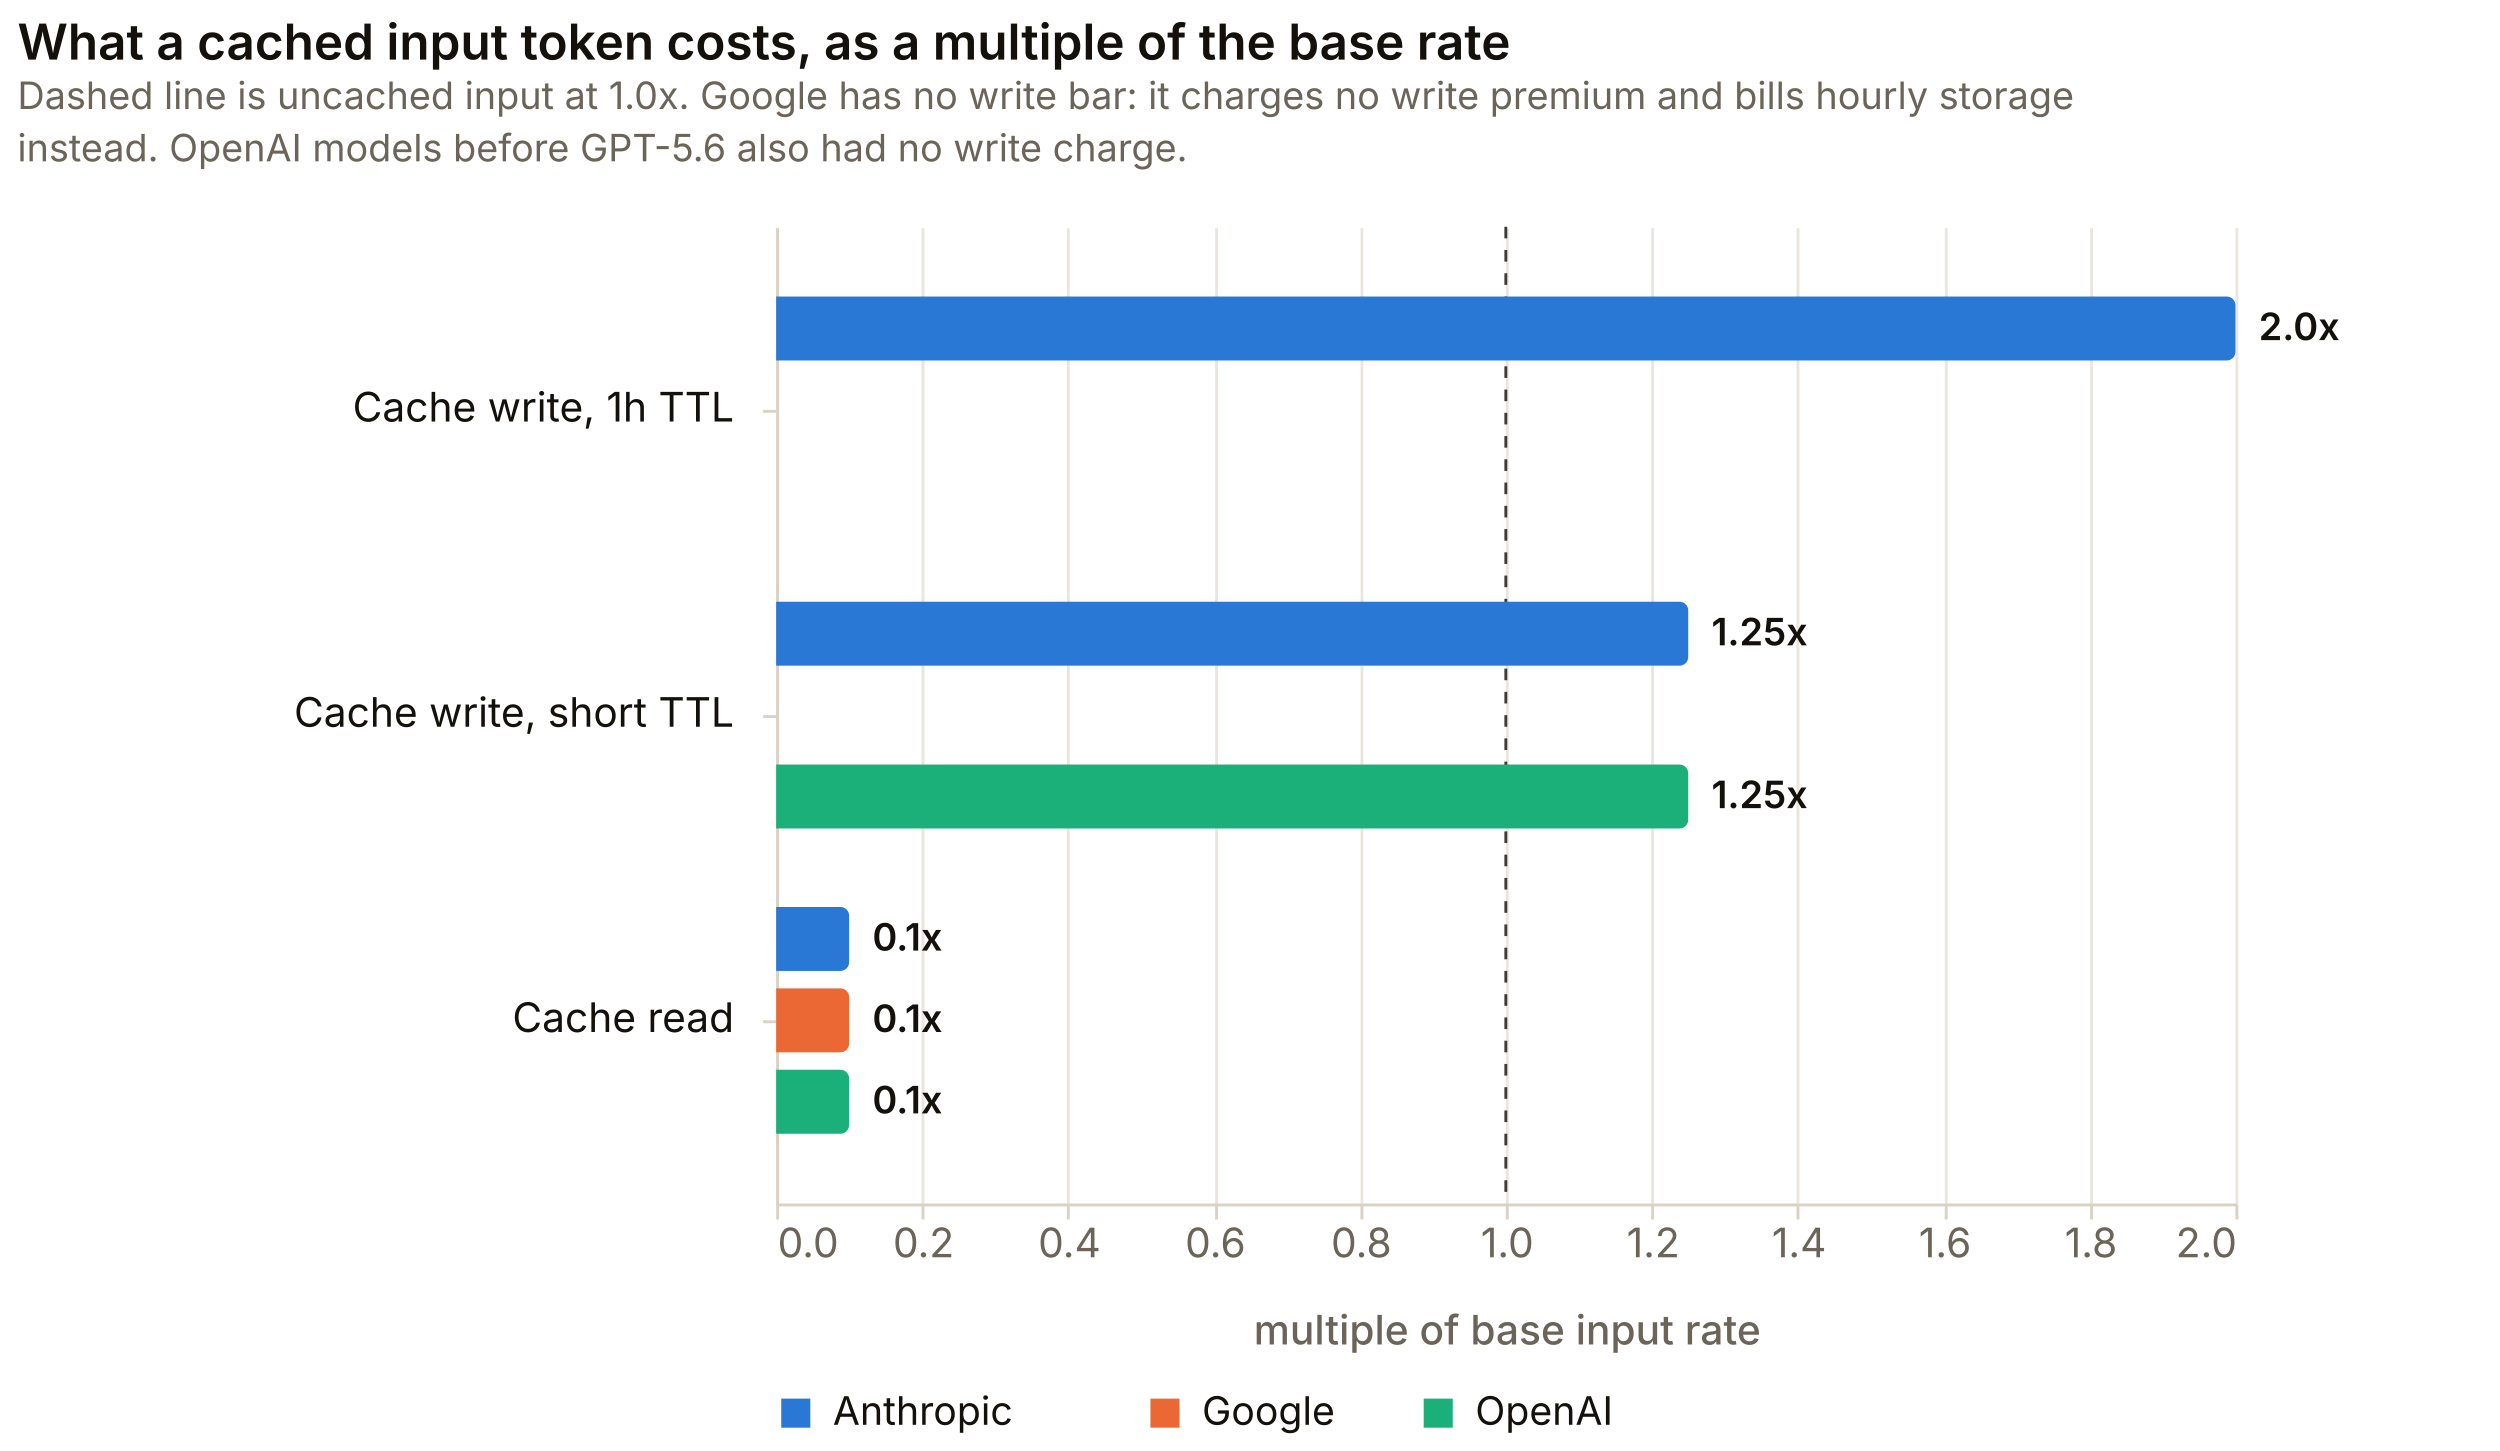
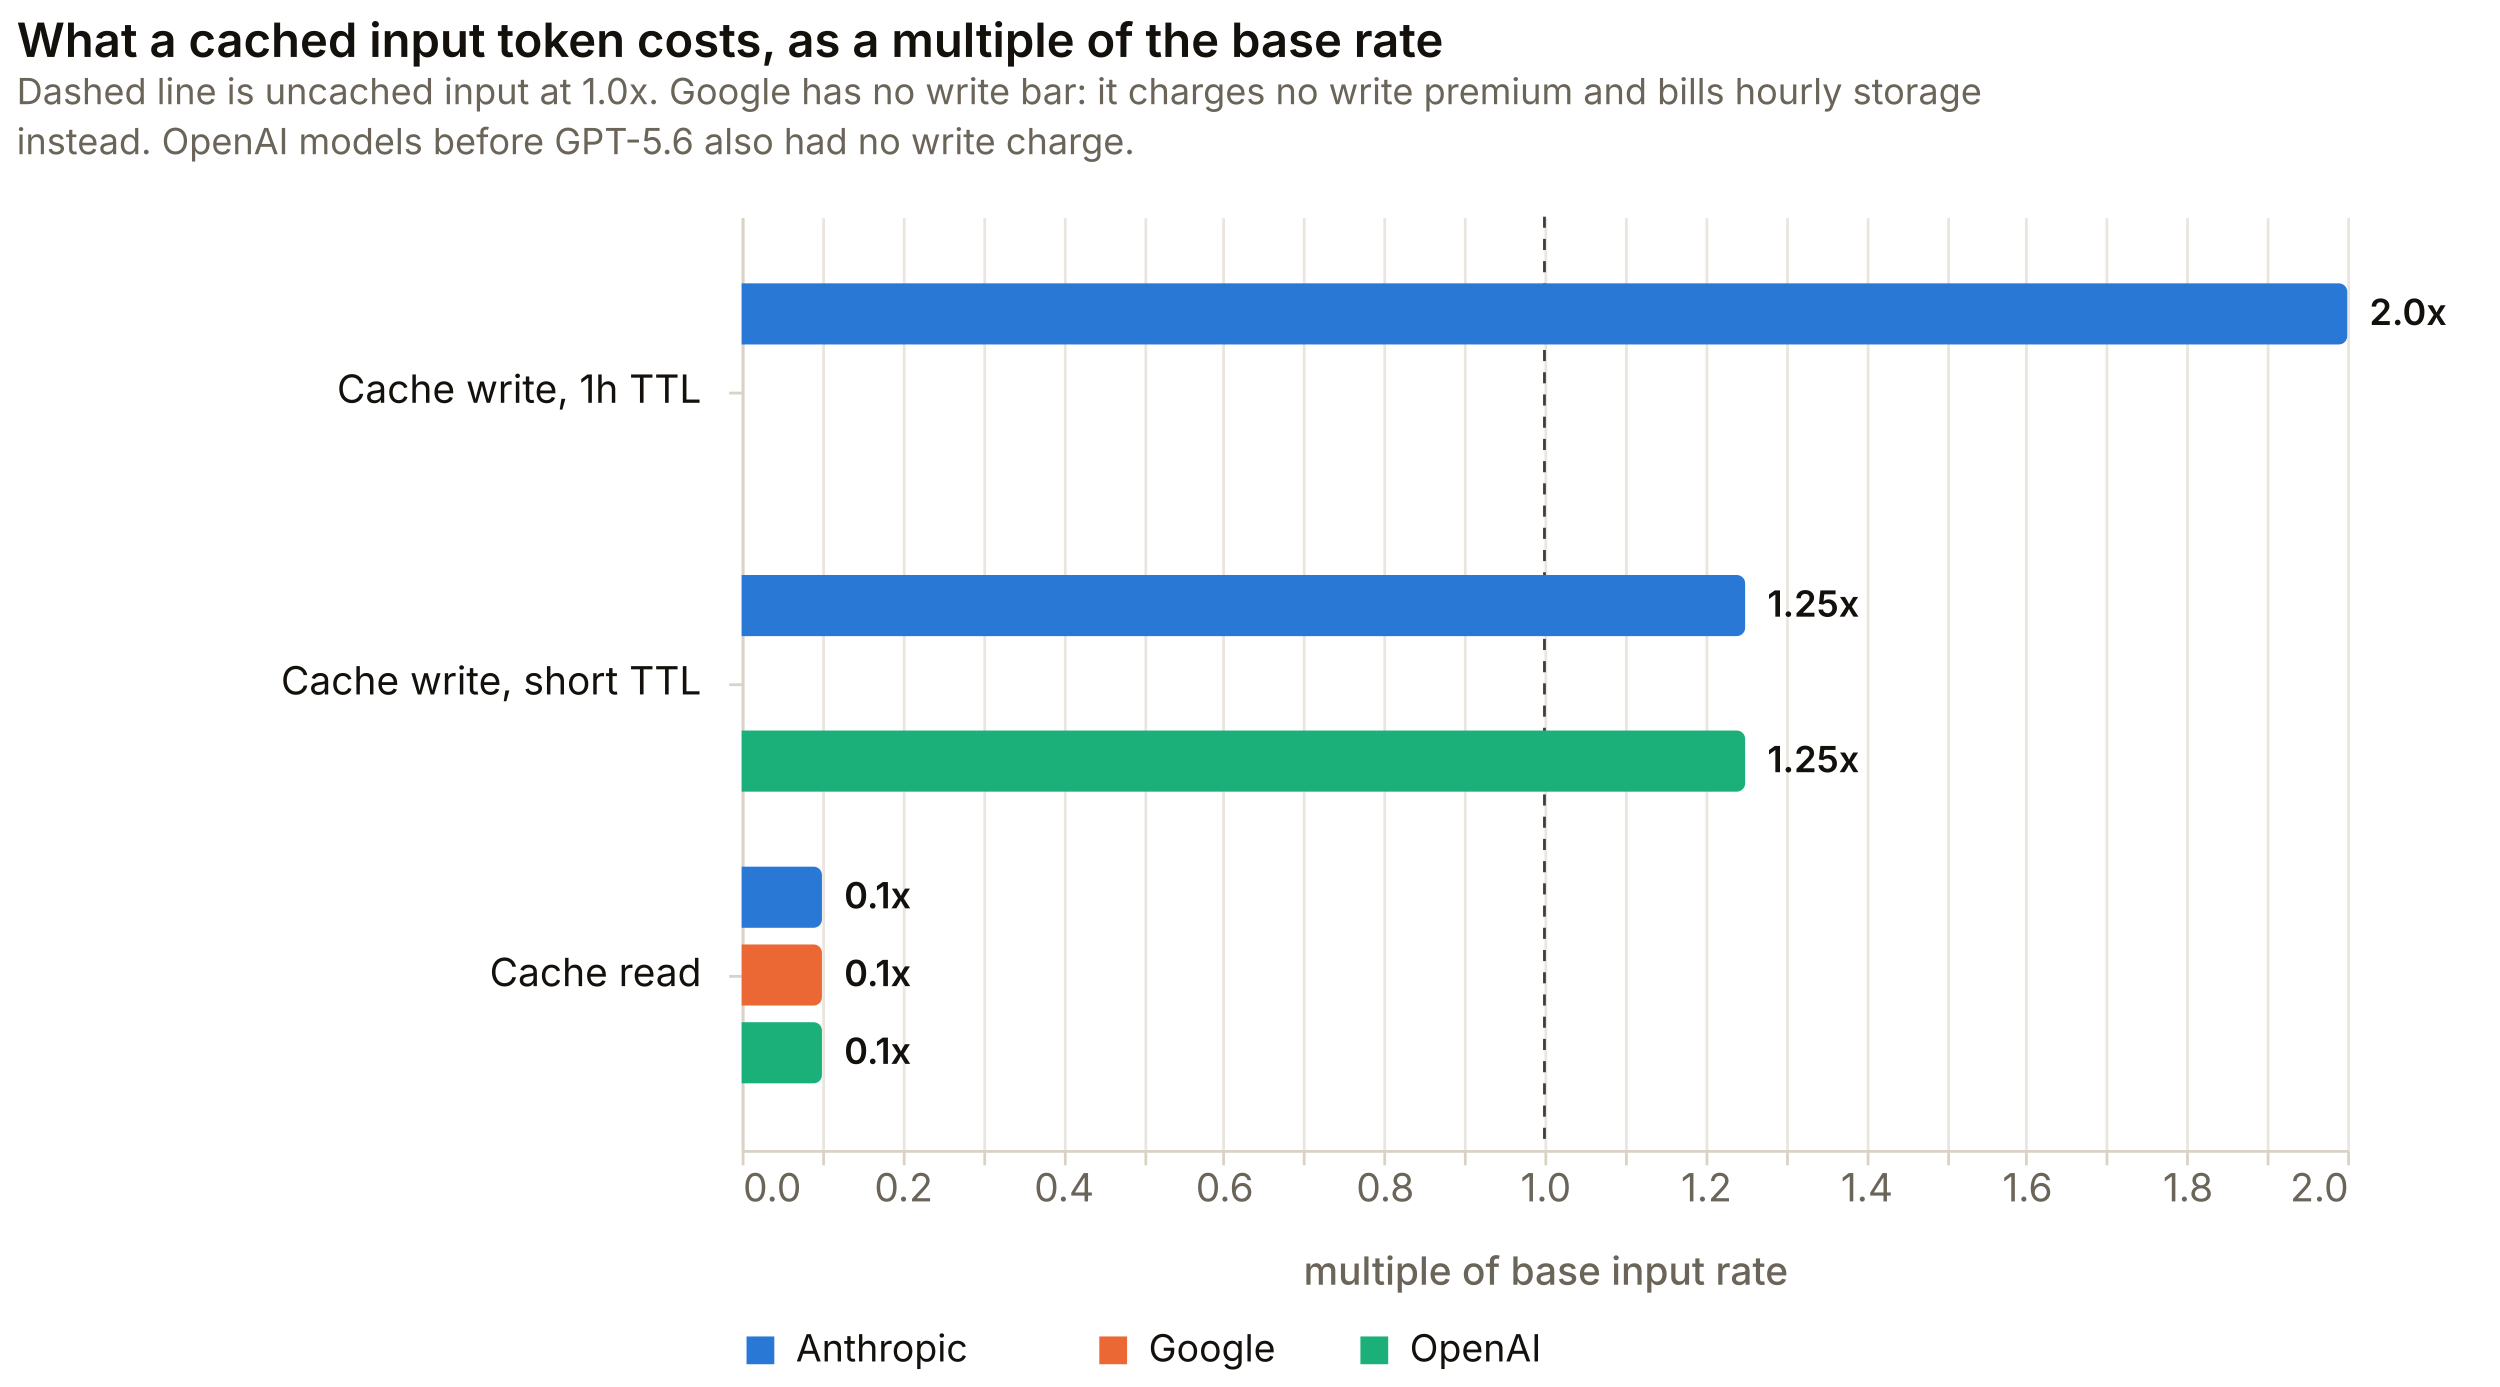
- <svg xmlns="http://www.w3.org/2000/svg" version="1.1" class="marks" width="860" height="499" viewBox="0 0 860 499">
+ <svg xmlns="http://www.w3.org/2000/svg" version="1.1" class="marks" width="900" height="499" viewBox="0 0 900 499">
  <g fill="none" stroke-miterlimit="4" transform="translate(267,78)">
    <g class="mark-group role-frame root" role="graphics-object" aria-roledescription="group mark container">
      <g transform="translate(0,0)">
-         <path class="background" aria-hidden="true" d="M0,0h502v336h-502Z" />
+         <path class="background" aria-hidden="true" d="M0,0h578v336h-578Z" />
        <g>
          <g class="mark-group role-axis" aria-hidden="true">
            <g transform="translate(0.5,336.5)">
              <path class="background" aria-hidden="true" d="M0,0h0v0h0Z" pointer-events="none" />
              <g>
                <g class="mark-rule role-axis-grid" pointer-events="none">
                  <line transform="translate(0,0)" x2="0" y2="-336" stroke="#d9d2c5" stroke-opacity="0.55" stroke-width="1" opacity="1" />
-                   <line transform="translate(50,0)" x2="0" y2="-336" stroke="#d9d2c5" stroke-opacity="0.55" stroke-width="1" opacity="1" />
-                   <line transform="translate(100,0)" x2="0" y2="-336" stroke="#d9d2c5" stroke-opacity="0.55" stroke-width="1" opacity="1" />
-                   <line transform="translate(151,0)" x2="0" y2="-336" stroke="#d9d2c5" stroke-opacity="0.55" stroke-width="1" opacity="1" />
-                   <line transform="translate(201,0)" x2="0" y2="-336" stroke="#d9d2c5" stroke-opacity="0.55" stroke-width="1" opacity="1" />
-                   <line transform="translate(251,0)" x2="0" y2="-336" stroke="#d9d2c5" stroke-opacity="0.55" stroke-width="1" opacity="1" />
-                   <line transform="translate(301,0)" x2="0" y2="-336" stroke="#d9d2c5" stroke-opacity="0.55" stroke-width="1" opacity="1" />
-                   <line transform="translate(351,0)" x2="0" y2="-336" stroke="#d9d2c5" stroke-opacity="0.55" stroke-width="1" opacity="1" />
-                   <line transform="translate(402,0)" x2="0" y2="-336" stroke="#d9d2c5" stroke-opacity="0.55" stroke-width="1" opacity="1" />
-                   <line transform="translate(452,0)" x2="0" y2="-336" stroke="#d9d2c5" stroke-opacity="0.55" stroke-width="1" opacity="1" />
-                   <line transform="translate(502,0)" x2="0" y2="-336" stroke="#d9d2c5" stroke-opacity="0.55" stroke-width="1" opacity="1" />
+                   <line transform="translate(29,0)" x2="0" y2="-336" stroke="#d9d2c5" stroke-opacity="0.55" stroke-width="1" opacity="1" />
+                   <line transform="translate(58,0)" x2="0" y2="-336" stroke="#d9d2c5" stroke-opacity="0.55" stroke-width="1" opacity="1" />
+                   <line transform="translate(87,0)" x2="0" y2="-336" stroke="#d9d2c5" stroke-opacity="0.55" stroke-width="1" opacity="1" />
+                   <line transform="translate(116,0)" x2="0" y2="-336" stroke="#d9d2c5" stroke-opacity="0.55" stroke-width="1" opacity="1" />
+                   <line transform="translate(145,0)" x2="0" y2="-336" stroke="#d9d2c5" stroke-opacity="0.55" stroke-width="1" opacity="1" />
+                   <line transform="translate(173,0)" x2="0" y2="-336" stroke="#d9d2c5" stroke-opacity="0.55" stroke-width="1" opacity="1" />
+                   <line transform="translate(202,0)" x2="0" y2="-336" stroke="#d9d2c5" stroke-opacity="0.55" stroke-width="1" opacity="1" />
+                   <line transform="translate(231,0)" x2="0" y2="-336" stroke="#d9d2c5" stroke-opacity="0.55" stroke-width="1" opacity="1" />
+                   <line transform="translate(260,0)" x2="0" y2="-336" stroke="#d9d2c5" stroke-opacity="0.55" stroke-width="1" opacity="1" />
+                   <line transform="translate(289,0)" x2="0" y2="-336" stroke="#d9d2c5" stroke-opacity="0.55" stroke-width="1" opacity="1" />
+                   <line transform="translate(318,0)" x2="0" y2="-336" stroke="#d9d2c5" stroke-opacity="0.55" stroke-width="1" opacity="1" />
+                   <line transform="translate(347,0)" x2="0" y2="-336" stroke="#d9d2c5" stroke-opacity="0.55" stroke-width="1" opacity="1" />
+                   <line transform="translate(376,0)" x2="0" y2="-336" stroke="#d9d2c5" stroke-opacity="0.55" stroke-width="1" opacity="1" />
+                   <line transform="translate(405,0)" x2="0" y2="-336" stroke="#d9d2c5" stroke-opacity="0.55" stroke-width="1" opacity="1" />
+                   <line transform="translate(434,0)" x2="0" y2="-336" stroke="#d9d2c5" stroke-opacity="0.55" stroke-width="1" opacity="1" />
+                   <line transform="translate(462,0)" x2="0" y2="-336" stroke="#d9d2c5" stroke-opacity="0.55" stroke-width="1" opacity="1" />
+                   <line transform="translate(491,0)" x2="0" y2="-336" stroke="#d9d2c5" stroke-opacity="0.55" stroke-width="1" opacity="1" />
+                   <line transform="translate(520,0)" x2="0" y2="-336" stroke="#d9d2c5" stroke-opacity="0.55" stroke-width="1" opacity="1" />
+                   <line transform="translate(549,0)" x2="0" y2="-336" stroke="#d9d2c5" stroke-opacity="0.55" stroke-width="1" opacity="1" />
+                   <line transform="translate(578,0)" x2="0" y2="-336" stroke="#d9d2c5" stroke-opacity="0.55" stroke-width="1" opacity="1" />
                </g>
              </g>
              <path class="foreground" aria-hidden="true" d="" pointer-events="none" display="none" />
            </g>
          </g>
          <g class="mark-group role-axis" role="graphics-symbol" aria-roledescription="axis" aria-label="X-axis titled 'multiple of base input rate' for a linear scale with values from 0.0 to 2.0">
            <g transform="translate(0.5,336.5)">
              <path class="background" aria-hidden="true" d="M0,0h0v0h0Z" pointer-events="none" />
              <g>
                <g class="mark-rule role-axis-tick" pointer-events="none">
                  <line transform="translate(0,0)" x2="0" y2="5" stroke="#d9d2c5" stroke-width="1" opacity="1" />
-                   <line transform="translate(50,0)" x2="0" y2="5" stroke="#d9d2c5" stroke-width="1" opacity="1" />
-                   <line transform="translate(100,0)" x2="0" y2="5" stroke="#d9d2c5" stroke-width="1" opacity="1" />
-                   <line transform="translate(151,0)" x2="0" y2="5" stroke="#d9d2c5" stroke-width="1" opacity="1" />
-                   <line transform="translate(201,0)" x2="0" y2="5" stroke="#d9d2c5" stroke-width="1" opacity="1" />
-                   <line transform="translate(251,0)" x2="0" y2="5" stroke="#d9d2c5" stroke-width="1" opacity="1" />
-                   <line transform="translate(301,0)" x2="0" y2="5" stroke="#d9d2c5" stroke-width="1" opacity="1" />
-                   <line transform="translate(351,0)" x2="0" y2="5" stroke="#d9d2c5" stroke-width="1" opacity="1" />
-                   <line transform="translate(402,0)" x2="0" y2="5" stroke="#d9d2c5" stroke-width="1" opacity="1" />
-                   <line transform="translate(452,0)" x2="0" y2="5" stroke="#d9d2c5" stroke-width="1" opacity="1" />
-                   <line transform="translate(502,0)" x2="0" y2="5" stroke="#d9d2c5" stroke-width="1" opacity="1" />
+                   <line transform="translate(29,0)" x2="0" y2="5" stroke="#d9d2c5" stroke-width="1" opacity="1" />
+                   <line transform="translate(58,0)" x2="0" y2="5" stroke="#d9d2c5" stroke-width="1" opacity="1" />
+                   <line transform="translate(87,0)" x2="0" y2="5" stroke="#d9d2c5" stroke-width="1" opacity="1" />
+                   <line transform="translate(116,0)" x2="0" y2="5" stroke="#d9d2c5" stroke-width="1" opacity="1" />
+                   <line transform="translate(145,0)" x2="0" y2="5" stroke="#d9d2c5" stroke-width="1" opacity="1" />
+                   <line transform="translate(173,0)" x2="0" y2="5" stroke="#d9d2c5" stroke-width="1" opacity="1" />
+                   <line transform="translate(202,0)" x2="0" y2="5" stroke="#d9d2c5" stroke-width="1" opacity="1" />
+                   <line transform="translate(231,0)" x2="0" y2="5" stroke="#d9d2c5" stroke-width="1" opacity="1" />
+                   <line transform="translate(260,0)" x2="0" y2="5" stroke="#d9d2c5" stroke-width="1" opacity="1" />
+                   <line transform="translate(289,0)" x2="0" y2="5" stroke="#d9d2c5" stroke-width="1" opacity="1" />
+                   <line transform="translate(318,0)" x2="0" y2="5" stroke="#d9d2c5" stroke-width="1" opacity="1" />
+                   <line transform="translate(347,0)" x2="0" y2="5" stroke="#d9d2c5" stroke-width="1" opacity="1" />
+                   <line transform="translate(376,0)" x2="0" y2="5" stroke="#d9d2c5" stroke-width="1" opacity="1" />
+                   <line transform="translate(405,0)" x2="0" y2="5" stroke="#d9d2c5" stroke-width="1" opacity="1" />
+                   <line transform="translate(434,0)" x2="0" y2="5" stroke="#d9d2c5" stroke-width="1" opacity="1" />
+                   <line transform="translate(462,0)" x2="0" y2="5" stroke="#d9d2c5" stroke-width="1" opacity="1" />
+                   <line transform="translate(491,0)" x2="0" y2="5" stroke="#d9d2c5" stroke-width="1" opacity="1" />
+                   <line transform="translate(520,0)" x2="0" y2="5" stroke="#d9d2c5" stroke-width="1" opacity="1" />
+                   <line transform="translate(549,0)" x2="0" y2="5" stroke="#d9d2c5" stroke-width="1" opacity="1" />
+                   <line transform="translate(578,0)" x2="0" y2="5" stroke="#d9d2c5" stroke-width="1" opacity="1" />
                </g>
                <g class="mark-text role-axis-label" pointer-events="none">
                  <text text-anchor="start" transform="translate(0,18)" font-family="ui-sans-serif, system-ui, -apple-system, 'Segoe UI', Inter, Helvetica, Arial, sans-serif" font-size="14px" fill="#6b6459" opacity="1">0.0</text>
-                   <text text-anchor="middle" transform="translate(50.2,18)" font-family="ui-sans-serif, system-ui, -apple-system, 'Segoe UI', Inter, Helvetica, Arial, sans-serif" font-size="14px" fill="#6b6459" opacity="1">0.2</text>
-                   <text text-anchor="middle" transform="translate(100.4,18)" font-family="ui-sans-serif, system-ui, -apple-system, 'Segoe UI', Inter, Helvetica, Arial, sans-serif" font-size="14px" fill="#6b6459" opacity="1">0.4</text>
-                   <text text-anchor="middle" transform="translate(150.6,18)" font-family="ui-sans-serif, system-ui, -apple-system, 'Segoe UI', Inter, Helvetica, Arial, sans-serif" font-size="14px" fill="#6b6459" opacity="1">0.6</text>
-                   <text text-anchor="middle" transform="translate(200.8,18)" font-family="ui-sans-serif, system-ui, -apple-system, 'Segoe UI', Inter, Helvetica, Arial, sans-serif" font-size="14px" fill="#6b6459" opacity="1">0.8</text>
-                   <text text-anchor="middle" transform="translate(251,18)" font-family="ui-sans-serif, system-ui, -apple-system, 'Segoe UI', Inter, Helvetica, Arial, sans-serif" font-size="14px" fill="#6b6459" opacity="1">1.0</text>
-                   <text text-anchor="middle" transform="translate(301.2,18)" font-family="ui-sans-serif, system-ui, -apple-system, 'Segoe UI', Inter, Helvetica, Arial, sans-serif" font-size="14px" fill="#6b6459" opacity="1">1.2</text>
-                   <text text-anchor="middle" transform="translate(351.4,18)" font-family="ui-sans-serif, system-ui, -apple-system, 'Segoe UI', Inter, Helvetica, Arial, sans-serif" font-size="14px" fill="#6b6459" opacity="1">1.4</text>
-                   <text text-anchor="middle" transform="translate(401.6,18)" font-family="ui-sans-serif, system-ui, -apple-system, 'Segoe UI', Inter, Helvetica, Arial, sans-serif" font-size="14px" fill="#6b6459" opacity="1">1.6</text>
-                   <text text-anchor="middle" transform="translate(451.8,18)" font-family="ui-sans-serif, system-ui, -apple-system, 'Segoe UI', Inter, Helvetica, Arial, sans-serif" font-size="14px" fill="#6b6459" opacity="1">1.8</text>
-                   <text text-anchor="end" transform="translate(502,18)" font-family="ui-sans-serif, system-ui, -apple-system, 'Segoe UI', Inter, Helvetica, Arial, sans-serif" font-size="14px" fill="#6b6459" opacity="1">2.0</text>
+                   <text text-anchor="middle" transform="translate(28.9,18)" font-family="ui-sans-serif, system-ui, -apple-system, 'Segoe UI', Inter, Helvetica, Arial, sans-serif" font-size="14px" fill="#6b6459" opacity="0">0.1</text>
+                   <text text-anchor="middle" transform="translate(57.8,18)" font-family="ui-sans-serif, system-ui, -apple-system, 'Segoe UI', Inter, Helvetica, Arial, sans-serif" font-size="14px" fill="#6b6459" opacity="1">0.2</text>
+                   <text text-anchor="middle" transform="translate(86.7,18)" font-family="ui-sans-serif, system-ui, -apple-system, 'Segoe UI', Inter, Helvetica, Arial, sans-serif" font-size="14px" fill="#6b6459" opacity="0">0.3</text>
+                   <text text-anchor="middle" transform="translate(115.6,18)" font-family="ui-sans-serif, system-ui, -apple-system, 'Segoe UI', Inter, Helvetica, Arial, sans-serif" font-size="14px" fill="#6b6459" opacity="1">0.4</text>
+                   <text text-anchor="middle" transform="translate(144.5,18)" font-family="ui-sans-serif, system-ui, -apple-system, 'Segoe UI', Inter, Helvetica, Arial, sans-serif" font-size="14px" fill="#6b6459" opacity="0">0.5</text>
+                   <text text-anchor="middle" transform="translate(173.4,18)" font-family="ui-sans-serif, system-ui, -apple-system, 'Segoe UI', Inter, Helvetica, Arial, sans-serif" font-size="14px" fill="#6b6459" opacity="1">0.6</text>
+                   <text text-anchor="middle" transform="translate(202.3,18)" font-family="ui-sans-serif, system-ui, -apple-system, 'Segoe UI', Inter, Helvetica, Arial, sans-serif" font-size="14px" fill="#6b6459" opacity="0">0.7</text>
+                   <text text-anchor="middle" transform="translate(231.2,18)" font-family="ui-sans-serif, system-ui, -apple-system, 'Segoe UI', Inter, Helvetica, Arial, sans-serif" font-size="14px" fill="#6b6459" opacity="1">0.8</text>
+                   <text text-anchor="middle" transform="translate(260.1,18)" font-family="ui-sans-serif, system-ui, -apple-system, 'Segoe UI', Inter, Helvetica, Arial, sans-serif" font-size="14px" fill="#6b6459" opacity="0">0.9</text>
+                   <text text-anchor="middle" transform="translate(289,18)" font-family="ui-sans-serif, system-ui, -apple-system, 'Segoe UI', Inter, Helvetica, Arial, sans-serif" font-size="14px" fill="#6b6459" opacity="1">1.0</text>
+                   <text text-anchor="middle" transform="translate(317.9,18)" font-family="ui-sans-serif, system-ui, -apple-system, 'Segoe UI', Inter, Helvetica, Arial, sans-serif" font-size="14px" fill="#6b6459" opacity="0">1.1</text>
+                   <text text-anchor="middle" transform="translate(346.8,18)" font-family="ui-sans-serif, system-ui, -apple-system, 'Segoe UI', Inter, Helvetica, Arial, sans-serif" font-size="14px" fill="#6b6459" opacity="1">1.2</text>
+                   <text text-anchor="middle" transform="translate(375.7,18)" font-family="ui-sans-serif, system-ui, -apple-system, 'Segoe UI', Inter, Helvetica, Arial, sans-serif" font-size="14px" fill="#6b6459" opacity="0">1.3</text>
+                   <text text-anchor="middle" transform="translate(404.6,18)" font-family="ui-sans-serif, system-ui, -apple-system, 'Segoe UI', Inter, Helvetica, Arial, sans-serif" font-size="14px" fill="#6b6459" opacity="1">1.4</text>
+                   <text text-anchor="middle" transform="translate(433.5,18)" font-family="ui-sans-serif, system-ui, -apple-system, 'Segoe UI', Inter, Helvetica, Arial, sans-serif" font-size="14px" fill="#6b6459" opacity="0">1.5</text>
+                   <text text-anchor="middle" transform="translate(462.4,18)" font-family="ui-sans-serif, system-ui, -apple-system, 'Segoe UI', Inter, Helvetica, Arial, sans-serif" font-size="14px" fill="#6b6459" opacity="1">1.6</text>
+                   <text text-anchor="middle" transform="translate(491.3,18)" font-family="ui-sans-serif, system-ui, -apple-system, 'Segoe UI', Inter, Helvetica, Arial, sans-serif" font-size="14px" fill="#6b6459" opacity="0">1.7</text>
+                   <text text-anchor="middle" transform="translate(520.2,18)" font-family="ui-sans-serif, system-ui, -apple-system, 'Segoe UI', Inter, Helvetica, Arial, sans-serif" font-size="14px" fill="#6b6459" opacity="1">1.8</text>
+                   <text text-anchor="middle" transform="translate(549.1,18)" font-family="ui-sans-serif, system-ui, -apple-system, 'Segoe UI', Inter, Helvetica, Arial, sans-serif" font-size="14px" fill="#6b6459" opacity="0">1.9</text>
+                   <text text-anchor="end" transform="translate(578,18)" font-family="ui-sans-serif, system-ui, -apple-system, 'Segoe UI', Inter, Helvetica, Arial, sans-serif" font-size="14px" fill="#6b6459" opacity="1">2.0</text>
                </g>
                <g class="mark-rule role-axis-domain" pointer-events="none">
-                   <line transform="translate(0,0)" x2="502" y2="0" stroke="#d9d2c5" stroke-width="1" opacity="1" />
+                   <line transform="translate(0,0)" x2="578" y2="0" stroke="#d9d2c5" stroke-width="1" opacity="1" />
                </g>
                <g class="mark-text role-axis-title" pointer-events="none">
-                   <text text-anchor="middle" transform="translate(251,48)" font-family="ui-sans-serif, system-ui, -apple-system, 'Segoe UI', Inter, Helvetica, Arial, sans-serif" font-size="14px" font-weight="500" fill="#6b6459" opacity="1">multiple of base input rate</text>
+                   <text text-anchor="middle" transform="translate(289,48)" font-family="ui-sans-serif, system-ui, -apple-system, 'Segoe UI', Inter, Helvetica, Arial, sans-serif" font-size="14px" font-weight="500" fill="#6b6459" opacity="1">multiple of base input rate</text>
                </g>
              </g>
              <path class="foreground" aria-hidden="true" d="" pointer-events="none" display="none" />
            </g>
          </g>
          <g class="mark-group role-axis" role="graphics-symbol" aria-roledescription="axis" aria-label="Y-axis for a discrete scale with 3 values: Cache write, 1h TTL, Cache write, short TTL, Cache read">
            <g transform="translate(0.5,0.5)">
              <path class="background" aria-hidden="true" d="M0,0h0v0h0Z" pointer-events="none" />
              <g>
                <g class="mark-rule role-axis-tick" pointer-events="none">
                  <line transform="translate(0,63)" x2="-5" y2="0" stroke="#d9d2c5" stroke-width="1" opacity="1" />
                  <line transform="translate(0,168)" x2="-5" y2="0" stroke="#d9d2c5" stroke-width="1" opacity="1" />
                  <line transform="translate(0,273)" x2="-5" y2="0" stroke="#d9d2c5" stroke-width="1" opacity="1" />
                </g>
                <g class="mark-text role-axis-label" pointer-events="none">
                  <text text-anchor="end" transform="translate(-15,66.5)" font-family="ui-sans-serif, system-ui, -apple-system, 'Segoe UI', Inter, Helvetica, Arial, sans-serif" font-size="14px" fill="#14110d" opacity="1">Cache write, 1h TTL</text>
                  <text text-anchor="end" transform="translate(-15,171.5)" font-family="ui-sans-serif, system-ui, -apple-system, 'Segoe UI', Inter, Helvetica, Arial, sans-serif" font-size="14px" fill="#14110d" opacity="1">Cache write, short TTL</text>
                  <text text-anchor="end" transform="translate(-15,276.5)" font-family="ui-sans-serif, system-ui, -apple-system, 'Segoe UI', Inter, Helvetica, Arial, sans-serif" font-size="14px" fill="#14110d" opacity="1">Cache read</text>
                </g>
                <g class="mark-rule role-axis-domain" pointer-events="none">
                  <line transform="translate(0,0)" x2="0" y2="336" stroke="#d9d2c5" stroke-width="1" opacity="1" />
                </g>
              </g>
              <path class="foreground" aria-hidden="true" d="" pointer-events="none" display="none" />
            </g>
          </g>
          <g class="mark-rule role-mark layer_0_marks" role="graphics-object" aria-roledescription="rule mark container">
-             <line aria-label="multiple of base input rate: 1" role="graphics-symbol" aria-roledescription="rule mark" transform="translate(251,0)" x2="0" y2="336" stroke="black" stroke-dasharray="4,4" opacity="0.75" />
+             <line aria-label="multiple of base input rate: 1" role="graphics-symbol" aria-roledescription="rule mark" transform="translate(289,0)" x2="0" y2="336" stroke="black" stroke-dasharray="4,4" opacity="0.75" />
          </g>
          <g class="mark-group role-scope" role="graphics-object" aria-roledescription="group mark container">
            <g transform="translate(0,24)">
-               <path class="background" aria-hidden="true" d="M0,0L499,0C500.656,0,502,1.344,502,3L502,19C502,20.656,500.656,22,499,22L0,22C0,22,0,22,0,22L0,0C0,0,0,0,0,0Z" />
+               <path class="background" aria-hidden="true" d="M0,0L575,0C576.656,0,578,1.344,578,3L578,19C578,20.656,576.656,22,575,22L0,22C0,22,0,22,0,22L0,0C0,0,0,0,0,0Z" />
              <g clip-path="url(#clip69)">
                <g class="mark-group role-scope" role="graphics-object" aria-roledescription="group mark container">
                  <g transform="translate(0,0)">
                    <path class="background" aria-hidden="true" d="M0,0h0v22h0Z" />
                    <g>
                      <g class="mark-rect role-mark layer_1_marks" role="graphics-object" aria-roledescription="rect mark container">
-                         <path aria-label="multiple of base input rate: 2; tier: Cache write, 1h TTL; provider: Anthropic" role="graphics-symbol" aria-roledescription="bar" d="M0,0h502v22h-502Z" fill="#2a78d6" />
+                         <path aria-label="multiple of base input rate: 2; tier: Cache write, 1h TTL; provider: Anthropic" role="graphics-symbol" aria-roledescription="bar" d="M0,0h578v22h-578Z" fill="#2a78d6" />
                      </g>
                    </g>
                    <path class="foreground" aria-hidden="true" d="" display="none" />
                  </g>
                </g>
              </g>
              <path class="foreground" aria-hidden="true" d="" display="none" />
            </g>
            <g transform="translate(0,129)">
-               <path class="background" aria-hidden="true" d="M0,0L310.75,0C312.406,0,313.75,1.344,313.75,3L313.75,19C313.75,20.656,312.406,22,310.75,22L0,22C0,22,0,22,0,22L0,0C0,0,0,0,0,0Z" />
+               <path class="background" aria-hidden="true" d="M0,0L358.25,0C359.906,0,361.25,1.344,361.25,3L361.25,19C361.25,20.656,359.906,22,358.25,22L0,22C0,22,0,22,0,22L0,0C0,0,0,0,0,0Z" />
              <g clip-path="url(#clip70)">
                <g class="mark-group role-scope" role="graphics-object" aria-roledescription="group mark container">
                  <g transform="translate(0,0)">
                    <path class="background" aria-hidden="true" d="M0,0h0v22h0Z" />
                    <g>
                      <g class="mark-rect role-mark layer_1_marks" role="graphics-object" aria-roledescription="rect mark container">
-                         <path aria-label="multiple of base input rate: 1.25; tier: Cache write, short TTL; provider: Anthropic" role="graphics-symbol" aria-roledescription="bar" d="M0,0h313.75v22h-313.75Z" fill="#2a78d6" />
+                         <path aria-label="multiple of base input rate: 1.25; tier: Cache write, short TTL; provider: Anthropic" role="graphics-symbol" aria-roledescription="bar" d="M0,0h361.25v22h-361.25Z" fill="#2a78d6" />
                      </g>
                    </g>
                    <path class="foreground" aria-hidden="true" d="" display="none" />
                  </g>
                </g>
              </g>
              <path class="foreground" aria-hidden="true" d="" display="none" />
            </g>
            <g transform="translate(0,185)">
-               <path class="background" aria-hidden="true" d="M0,0L310.75,0C312.406,0,313.75,1.344,313.75,3L313.75,19C313.75,20.656,312.406,22,310.75,22L0,22C0,22,0,22,0,22L0,0C0,0,0,0,0,0Z" />
+               <path class="background" aria-hidden="true" d="M0,0L358.25,0C359.906,0,361.25,1.344,361.25,3L361.25,19C361.25,20.656,359.906,22,358.25,22L0,22C0,22,0,22,0,22L0,0C0,0,0,0,0,0Z" />
              <g clip-path="url(#clip71)">
                <g class="mark-group role-scope" role="graphics-object" aria-roledescription="group mark container">
                  <g transform="translate(0,0)">
                    <path class="background" aria-hidden="true" d="M0,0h0v22h0Z" />
                    <g>
                      <g class="mark-rect role-mark layer_1_marks" role="graphics-object" aria-roledescription="rect mark container">
-                         <path aria-label="multiple of base input rate: 1.25; tier: Cache write, short TTL; provider: OpenAI" role="graphics-symbol" aria-roledescription="bar" d="M0,0h313.75v22h-313.75Z" fill="#1baf7a" />
+                         <path aria-label="multiple of base input rate: 1.25; tier: Cache write, short TTL; provider: OpenAI" role="graphics-symbol" aria-roledescription="bar" d="M0,0h361.25v22h-361.25Z" fill="#1baf7a" />
                      </g>
                    </g>
                    <path class="foreground" aria-hidden="true" d="" display="none" />
                  </g>
                </g>
              </g>
              <path class="foreground" aria-hidden="true" d="" display="none" />
            </g>
            <g transform="translate(0,234)">
-               <path class="background" aria-hidden="true" d="M0,0L22.1,0C23.756,0,25.1,1.344,25.1,3L25.1,19C25.1,20.656,23.756,22,22.1,22L0,22C0,22,0,22,0,22L0,0C0,0,0,0,0,0Z" />
+               <path class="background" aria-hidden="true" d="M0,0L25.9,0C27.556,0,28.9,1.344,28.9,3L28.9,19C28.9,20.656,27.556,22,25.9,22L0,22C0,22,0,22,0,22L0,0C0,0,0,0,0,0Z" />
              <g clip-path="url(#clip72)">
                <g class="mark-group role-scope" role="graphics-object" aria-roledescription="group mark container">
                  <g transform="translate(0,0)">
                    <path class="background" aria-hidden="true" d="M0,0h0v22h0Z" />
                    <g>
                      <g class="mark-rect role-mark layer_1_marks" role="graphics-object" aria-roledescription="rect mark container">
-                         <path aria-label="multiple of base input rate: 0.1; tier: Cache read; provider: Anthropic" role="graphics-symbol" aria-roledescription="bar" d="M0,0h25.1v22h-25.1Z" fill="#2a78d6" />
+                         <path aria-label="multiple of base input rate: 0.1; tier: Cache read; provider: Anthropic" role="graphics-symbol" aria-roledescription="bar" d="M0,0h28.9v22h-28.9Z" fill="#2a78d6" />
                      </g>
                    </g>
                    <path class="foreground" aria-hidden="true" d="" display="none" />
                  </g>
                </g>
              </g>
              <path class="foreground" aria-hidden="true" d="" display="none" />
            </g>
            <g transform="translate(0,290)">
-               <path class="background" aria-hidden="true" d="M0,0L22.1,0C23.756,0,25.1,1.344,25.1,3L25.1,19C25.1,20.656,23.756,22,22.1,22L0,22C0,22,0,22,0,22L0,0C0,0,0,0,0,0Z" />
+               <path class="background" aria-hidden="true" d="M0,0L25.9,0C27.556,0,28.9,1.344,28.9,3L28.9,19C28.9,20.656,27.556,22,25.9,22L0,22C0,22,0,22,0,22L0,0C0,0,0,0,0,0Z" />
              <g clip-path="url(#clip73)">
                <g class="mark-group role-scope" role="graphics-object" aria-roledescription="group mark container">
                  <g transform="translate(0,0)">
                    <path class="background" aria-hidden="true" d="M0,0h0v22h0Z" />
                    <g>
                      <g class="mark-rect role-mark layer_1_marks" role="graphics-object" aria-roledescription="rect mark container">
-                         <path aria-label="multiple of base input rate: 0.1; tier: Cache read; provider: OpenAI" role="graphics-symbol" aria-roledescription="bar" d="M0,0h25.1v22h-25.1Z" fill="#1baf7a" />
+                         <path aria-label="multiple of base input rate: 0.1; tier: Cache read; provider: OpenAI" role="graphics-symbol" aria-roledescription="bar" d="M0,0h28.9v22h-28.9Z" fill="#1baf7a" />
                      </g>
                    </g>
                    <path class="foreground" aria-hidden="true" d="" display="none" />
                  </g>
                </g>
              </g>
              <path class="foreground" aria-hidden="true" d="" display="none" />
            </g>
            <g transform="translate(0,262)">
-               <path class="background" aria-hidden="true" d="M0,0L22.1,0C23.756,0,25.1,1.344,25.1,3L25.1,19C25.1,20.656,23.756,22,22.1,22L0,22C0,22,0,22,0,22L0,0C0,0,0,0,0,0Z" />
+               <path class="background" aria-hidden="true" d="M0,0L25.9,0C27.556,0,28.9,1.344,28.9,3L28.9,19C28.9,20.656,27.556,22,25.9,22L0,22C0,22,0,22,0,22L0,0C0,0,0,0,0,0Z" />
              <g clip-path="url(#clip74)">
                <g class="mark-group role-scope" role="graphics-object" aria-roledescription="group mark container">
                  <g transform="translate(0,0)">
                    <path class="background" aria-hidden="true" d="M0,0h0v22h0Z" />
                    <g>
                      <g class="mark-rect role-mark layer_1_marks" role="graphics-object" aria-roledescription="rect mark container">
-                         <path aria-label="multiple of base input rate: 0.1; tier: Cache read; provider: Google" role="graphics-symbol" aria-roledescription="bar" d="M0,0h25.1v22h-25.1Z" fill="#eb6834" />
+                         <path aria-label="multiple of base input rate: 0.1; tier: Cache read; provider: Google" role="graphics-symbol" aria-roledescription="bar" d="M0,0h28.9v22h-28.9Z" fill="#eb6834" />
                      </g>
                    </g>
                    <path class="foreground" aria-hidden="true" d="" display="none" />
                  </g>
                </g>
              </g>
              <path class="foreground" aria-hidden="true" d="" display="none" />
            </g>
          </g>
          <g class="mark-text role-mark layer_2_marks" role="graphics-object" aria-roledescription="text mark container">
-             <text aria-label="multiple of base input rate: 2; tier: Cache write, 1h TTL; provider: Anthropic; d: 2.0x" role="graphics-symbol" aria-roledescription="text mark" text-anchor="start" transform="translate(510,39)" font-family="ui-sans-serif, system-ui, -apple-system, 'Segoe UI', Inter, Helvetica, Arial, sans-serif" font-size="13px" font-weight="600" fill="#14110d">2.0x</text>
-             <text aria-label="multiple of base input rate: 1.25; tier: Cache write, short TTL; provider: Anthropic; d: 1.25x" role="graphics-symbol" aria-roledescription="text mark" text-anchor="start" transform="translate(321.75,144)" font-family="ui-sans-serif, system-ui, -apple-system, 'Segoe UI', Inter, Helvetica, Arial, sans-serif" font-size="13px" font-weight="600" fill="#14110d">1.25x</text>
-             <text aria-label="multiple of base input rate: 1.25; tier: Cache write, short TTL; provider: OpenAI; d: 1.25x" role="graphics-symbol" aria-roledescription="text mark" text-anchor="start" transform="translate(321.75,200)" font-family="ui-sans-serif, system-ui, -apple-system, 'Segoe UI', Inter, Helvetica, Arial, sans-serif" font-size="13px" font-weight="600" fill="#14110d">1.25x</text>
-             <text aria-label="multiple of base input rate: 0.1; tier: Cache read; provider: Anthropic; d: 0.1x" role="graphics-symbol" aria-roledescription="text mark" text-anchor="start" transform="translate(33.1,249)" font-family="ui-sans-serif, system-ui, -apple-system, 'Segoe UI', Inter, Helvetica, Arial, sans-serif" font-size="13px" font-weight="600" fill="#14110d">0.1x</text>
-             <text aria-label="multiple of base input rate: 0.1; tier: Cache read; provider: OpenAI; d: 0.1x" role="graphics-symbol" aria-roledescription="text mark" text-anchor="start" transform="translate(33.1,305)" font-family="ui-sans-serif, system-ui, -apple-system, 'Segoe UI', Inter, Helvetica, Arial, sans-serif" font-size="13px" font-weight="600" fill="#14110d">0.1x</text>
-             <text aria-label="multiple of base input rate: 0.1; tier: Cache read; provider: Google; d: 0.1x" role="graphics-symbol" aria-roledescription="text mark" text-anchor="start" transform="translate(33.1,277)" font-family="ui-sans-serif, system-ui, -apple-system, 'Segoe UI', Inter, Helvetica, Arial, sans-serif" font-size="13px" font-weight="600" fill="#14110d">0.1x</text>
+             <text aria-label="multiple of base input rate: 2; tier: Cache write, 1h TTL; provider: Anthropic; d: 2.0x" role="graphics-symbol" aria-roledescription="text mark" text-anchor="start" transform="translate(586,39)" font-family="ui-sans-serif, system-ui, -apple-system, 'Segoe UI', Inter, Helvetica, Arial, sans-serif" font-size="13px" font-weight="600" fill="#14110d">2.0x</text>
+             <text aria-label="multiple of base input rate: 1.25; tier: Cache write, short TTL; provider: Anthropic; d: 1.25x" role="graphics-symbol" aria-roledescription="text mark" text-anchor="start" transform="translate(369.25,144)" font-family="ui-sans-serif, system-ui, -apple-system, 'Segoe UI', Inter, Helvetica, Arial, sans-serif" font-size="13px" font-weight="600" fill="#14110d">1.25x</text>
+             <text aria-label="multiple of base input rate: 1.25; tier: Cache write, short TTL; provider: OpenAI; d: 1.25x" role="graphics-symbol" aria-roledescription="text mark" text-anchor="start" transform="translate(369.25,200)" font-family="ui-sans-serif, system-ui, -apple-system, 'Segoe UI', Inter, Helvetica, Arial, sans-serif" font-size="13px" font-weight="600" fill="#14110d">1.25x</text>
+             <text aria-label="multiple of base input rate: 0.1; tier: Cache read; provider: Anthropic; d: 0.1x" role="graphics-symbol" aria-roledescription="text mark" text-anchor="start" transform="translate(36.9,249)" font-family="ui-sans-serif, system-ui, -apple-system, 'Segoe UI', Inter, Helvetica, Arial, sans-serif" font-size="13px" font-weight="600" fill="#14110d">0.1x</text>
+             <text aria-label="multiple of base input rate: 0.1; tier: Cache read; provider: OpenAI; d: 0.1x" role="graphics-symbol" aria-roledescription="text mark" text-anchor="start" transform="translate(36.9,305)" font-family="ui-sans-serif, system-ui, -apple-system, 'Segoe UI', Inter, Helvetica, Arial, sans-serif" font-size="13px" font-weight="600" fill="#14110d">0.1x</text>
+             <text aria-label="multiple of base input rate: 0.1; tier: Cache read; provider: Google; d: 0.1x" role="graphics-symbol" aria-roledescription="text mark" text-anchor="start" transform="translate(36.9,277)" font-family="ui-sans-serif, system-ui, -apple-system, 'Segoe UI', Inter, Helvetica, Arial, sans-serif" font-size="13px" font-weight="600" fill="#14110d">0.1x</text>
          </g>
          <g class="mark-group role-legend" role="graphics-symbol" aria-roledescription="legend" aria-label="Symbol legend for fill color with 3 values: Anthropic, Google, OpenAI">
            <g transform="translate(0,401)">
              <path class="background" aria-hidden="true" d="M0,0h305v14h-305Z" pointer-events="none" />
              <g>
                <g class="mark-group role-legend-entry">
                  <g transform="translate(0,0)">
                    <path class="background" aria-hidden="true" d="M0,0h0v0h0Z" pointer-events="none" />
                    <g>
                      <g class="mark-group role-scope" role="graphics-object" aria-roledescription="group mark container">
                        <g transform="translate(0,0.375)">
                          <path class="background" aria-hidden="true" d="M0,0h116.5v13.25h-116.5Z" pointer-events="none" opacity="1" />
                          <g>
                            <g class="mark-symbol role-legend-symbol" pointer-events="none">
                              <path transform="translate(6.75,6.75)" d="M-5,-5h10v10h-10Z" fill="#2a78d6" stroke-width="0" opacity="1" />
                            </g>
                            <g class="mark-text role-legend-label" pointer-events="none">
                              <text text-anchor="start" transform="translate(19.5,10.75)" font-family="ui-sans-serif, system-ui, -apple-system, 'Segoe UI', Inter, Helvetica, Arial, sans-serif" font-size="13.5px" fill="#14110d" opacity="1">Anthropic</text>
                            </g>
                          </g>
                          <path class="foreground" aria-hidden="true" d="" pointer-events="none" display="none" />
                        </g>
                        <g transform="translate(127,0.375)">
                          <path class="background" aria-hidden="true" d="M0,0h83.5v13.25h-83.5Z" pointer-events="none" opacity="1" />
                          <g>
                            <g class="mark-symbol role-legend-symbol" pointer-events="none">
                              <path transform="translate(6.75,6.75)" d="M-5,-5h10v10h-10Z" fill="#eb6834" stroke-width="0" opacity="1" />
                            </g>
                            <g class="mark-text role-legend-label" pointer-events="none">
                              <text text-anchor="start" transform="translate(19.5,10.75)" font-family="ui-sans-serif, system-ui, -apple-system, 'Segoe UI', Inter, Helvetica, Arial, sans-serif" font-size="13.5px" fill="#14110d" opacity="1">Google</text>
                            </g>
                          </g>
                          <path class="foreground" aria-hidden="true" d="" pointer-events="none" display="none" />
                        </g>
                        <g transform="translate(221,0.375)">
                          <path class="background" aria-hidden="true" d="M0,0h83.5v13.25h-83.5Z" pointer-events="none" opacity="1" />
                          <g>
                            <g class="mark-symbol role-legend-symbol" pointer-events="none">
                              <path transform="translate(6.75,6.75)" d="M-5,-5h10v10h-10Z" fill="#1baf7a" stroke-width="0" opacity="1" />
                            </g>
                            <g class="mark-text role-legend-label" pointer-events="none">
                              <text text-anchor="start" transform="translate(19.5,10.75)" font-family="ui-sans-serif, system-ui, -apple-system, 'Segoe UI', Inter, Helvetica, Arial, sans-serif" font-size="13.5px" fill="#14110d" opacity="1">OpenAI</text>
                            </g>
                          </g>
                          <path class="foreground" aria-hidden="true" d="" pointer-events="none" display="none" />
                        </g>
                      </g>
                    </g>
                    <path class="foreground" aria-hidden="true" d="" pointer-events="none" display="none" />
                  </g>
                </g>
              </g>
              <path class="foreground" aria-hidden="true" d="" pointer-events="none" display="none" />
            </g>
          </g>
          <g class="mark-group role-title">
            <g transform="translate(-261,-70.5)">
              <path class="background" aria-hidden="true" d="M0,0h0v0h0Z" pointer-events="none" />
              <g>
                <g class="mark-text role-title-text" role="graphics-symbol" aria-roledescription="title" aria-label="Title text 'What a cached input token costs, as a multiple of the base rate'" pointer-events="none">
                  <text text-anchor="start" transform="translate(0,13)" font-family="ui-sans-serif, system-ui, -apple-system, 'Segoe UI', Inter, Helvetica, Arial, sans-serif" font-size="17px" font-weight="600" fill="#14110d" opacity="1">What a cached input token costs, as a multiple of the base rate</text>
                </g>
                <g class="mark-text role-title-subtitle" role="graphics-symbol" aria-roledescription="subtitle" aria-label="Subtitle text 'Dashed line is uncached input at 1.0x. Google has no write bar: it charges no write premium and bills hourly storage instead. OpenAI models before GPT-5.6 also had no write charge.'" pointer-events="none">
                  <text text-anchor="start" transform="translate(0,30)" font-family="ui-sans-serif, system-ui, -apple-system, 'Segoe UI', Inter, Helvetica, Arial, sans-serif" font-size="13px" fill="#6b6459" opacity="1">
                    <tspan>Dashed line is uncached input at 1.0x. Google has no write bar: it charges no write premium and bills hourly storage</tspan>
                    <tspan x="0" dy="18">instead. OpenAI models before GPT-5.6 also had no write charge.</tspan>
                  </text>
                </g>
              </g>
              <path class="foreground" aria-hidden="true" d="" pointer-events="none" display="none" />
            </g>
          </g>
        </g>
        <path class="foreground" aria-hidden="true" d="" display="none" />
      </g>
    </g>
  </g>
  <defs>
    <clipPath id="clip69">
-       <path d="M0,0L499,0C500.656,0,502,1.344,502,3L502,19C502,20.656,500.656,22,499,22L0,22C0,22,0,22,0,22L0,0C0,0,0,0,0,0Z" />
+       <path d="M0,0L575,0C576.656,0,578,1.344,578,3L578,19C578,20.656,576.656,22,575,22L0,22C0,22,0,22,0,22L0,0C0,0,0,0,0,0Z" />
    </clipPath>
    <clipPath id="clip70">
-       <path d="M0,0L310.75,0C312.406,0,313.75,1.344,313.75,3L313.75,19C313.75,20.656,312.406,22,310.75,22L0,22C0,22,0,22,0,22L0,0C0,0,0,0,0,0Z" />
+       <path d="M0,0L358.25,0C359.906,0,361.25,1.344,361.25,3L361.25,19C361.25,20.656,359.906,22,358.25,22L0,22C0,22,0,22,0,22L0,0C0,0,0,0,0,0Z" />
    </clipPath>
    <clipPath id="clip71">
-       <path d="M0,0L310.75,0C312.406,0,313.75,1.344,313.75,3L313.75,19C313.75,20.656,312.406,22,310.75,22L0,22C0,22,0,22,0,22L0,0C0,0,0,0,0,0Z" />
+       <path d="M0,0L358.25,0C359.906,0,361.25,1.344,361.25,3L361.25,19C361.25,20.656,359.906,22,358.25,22L0,22C0,22,0,22,0,22L0,0C0,0,0,0,0,0Z" />
    </clipPath>
    <clipPath id="clip72">
-       <path d="M0,0L22.1,0C23.756,0,25.1,1.344,25.1,3L25.1,19C25.1,20.656,23.756,22,22.1,22L0,22C0,22,0,22,0,22L0,0C0,0,0,0,0,0Z" />
+       <path d="M0,0L25.9,0C27.556,0,28.9,1.344,28.9,3L28.9,19C28.9,20.656,27.556,22,25.9,22L0,22C0,22,0,22,0,22L0,0C0,0,0,0,0,0Z" />
    </clipPath>
    <clipPath id="clip73">
-       <path d="M0,0L22.1,0C23.756,0,25.1,1.344,25.1,3L25.1,19C25.1,20.656,23.756,22,22.1,22L0,22C0,22,0,22,0,22L0,0C0,0,0,0,0,0Z" />
+       <path d="M0,0L25.9,0C27.556,0,28.9,1.344,28.9,3L28.9,19C28.9,20.656,27.556,22,25.9,22L0,22C0,22,0,22,0,22L0,0C0,0,0,0,0,0Z" />
    </clipPath>
    <clipPath id="clip74">
-       <path d="M0,0L22.1,0C23.756,0,25.1,1.344,25.1,3L25.1,19C25.1,20.656,23.756,22,22.1,22L0,22C0,22,0,22,0,22L0,0C0,0,0,0,0,0Z" />
+       <path d="M0,0L25.9,0C27.556,0,28.9,1.344,28.9,3L28.9,19C28.9,20.656,27.556,22,25.9,22L0,22C0,22,0,22,0,22L0,0C0,0,0,0,0,0Z" />
    </clipPath>
  </defs>
</svg>
